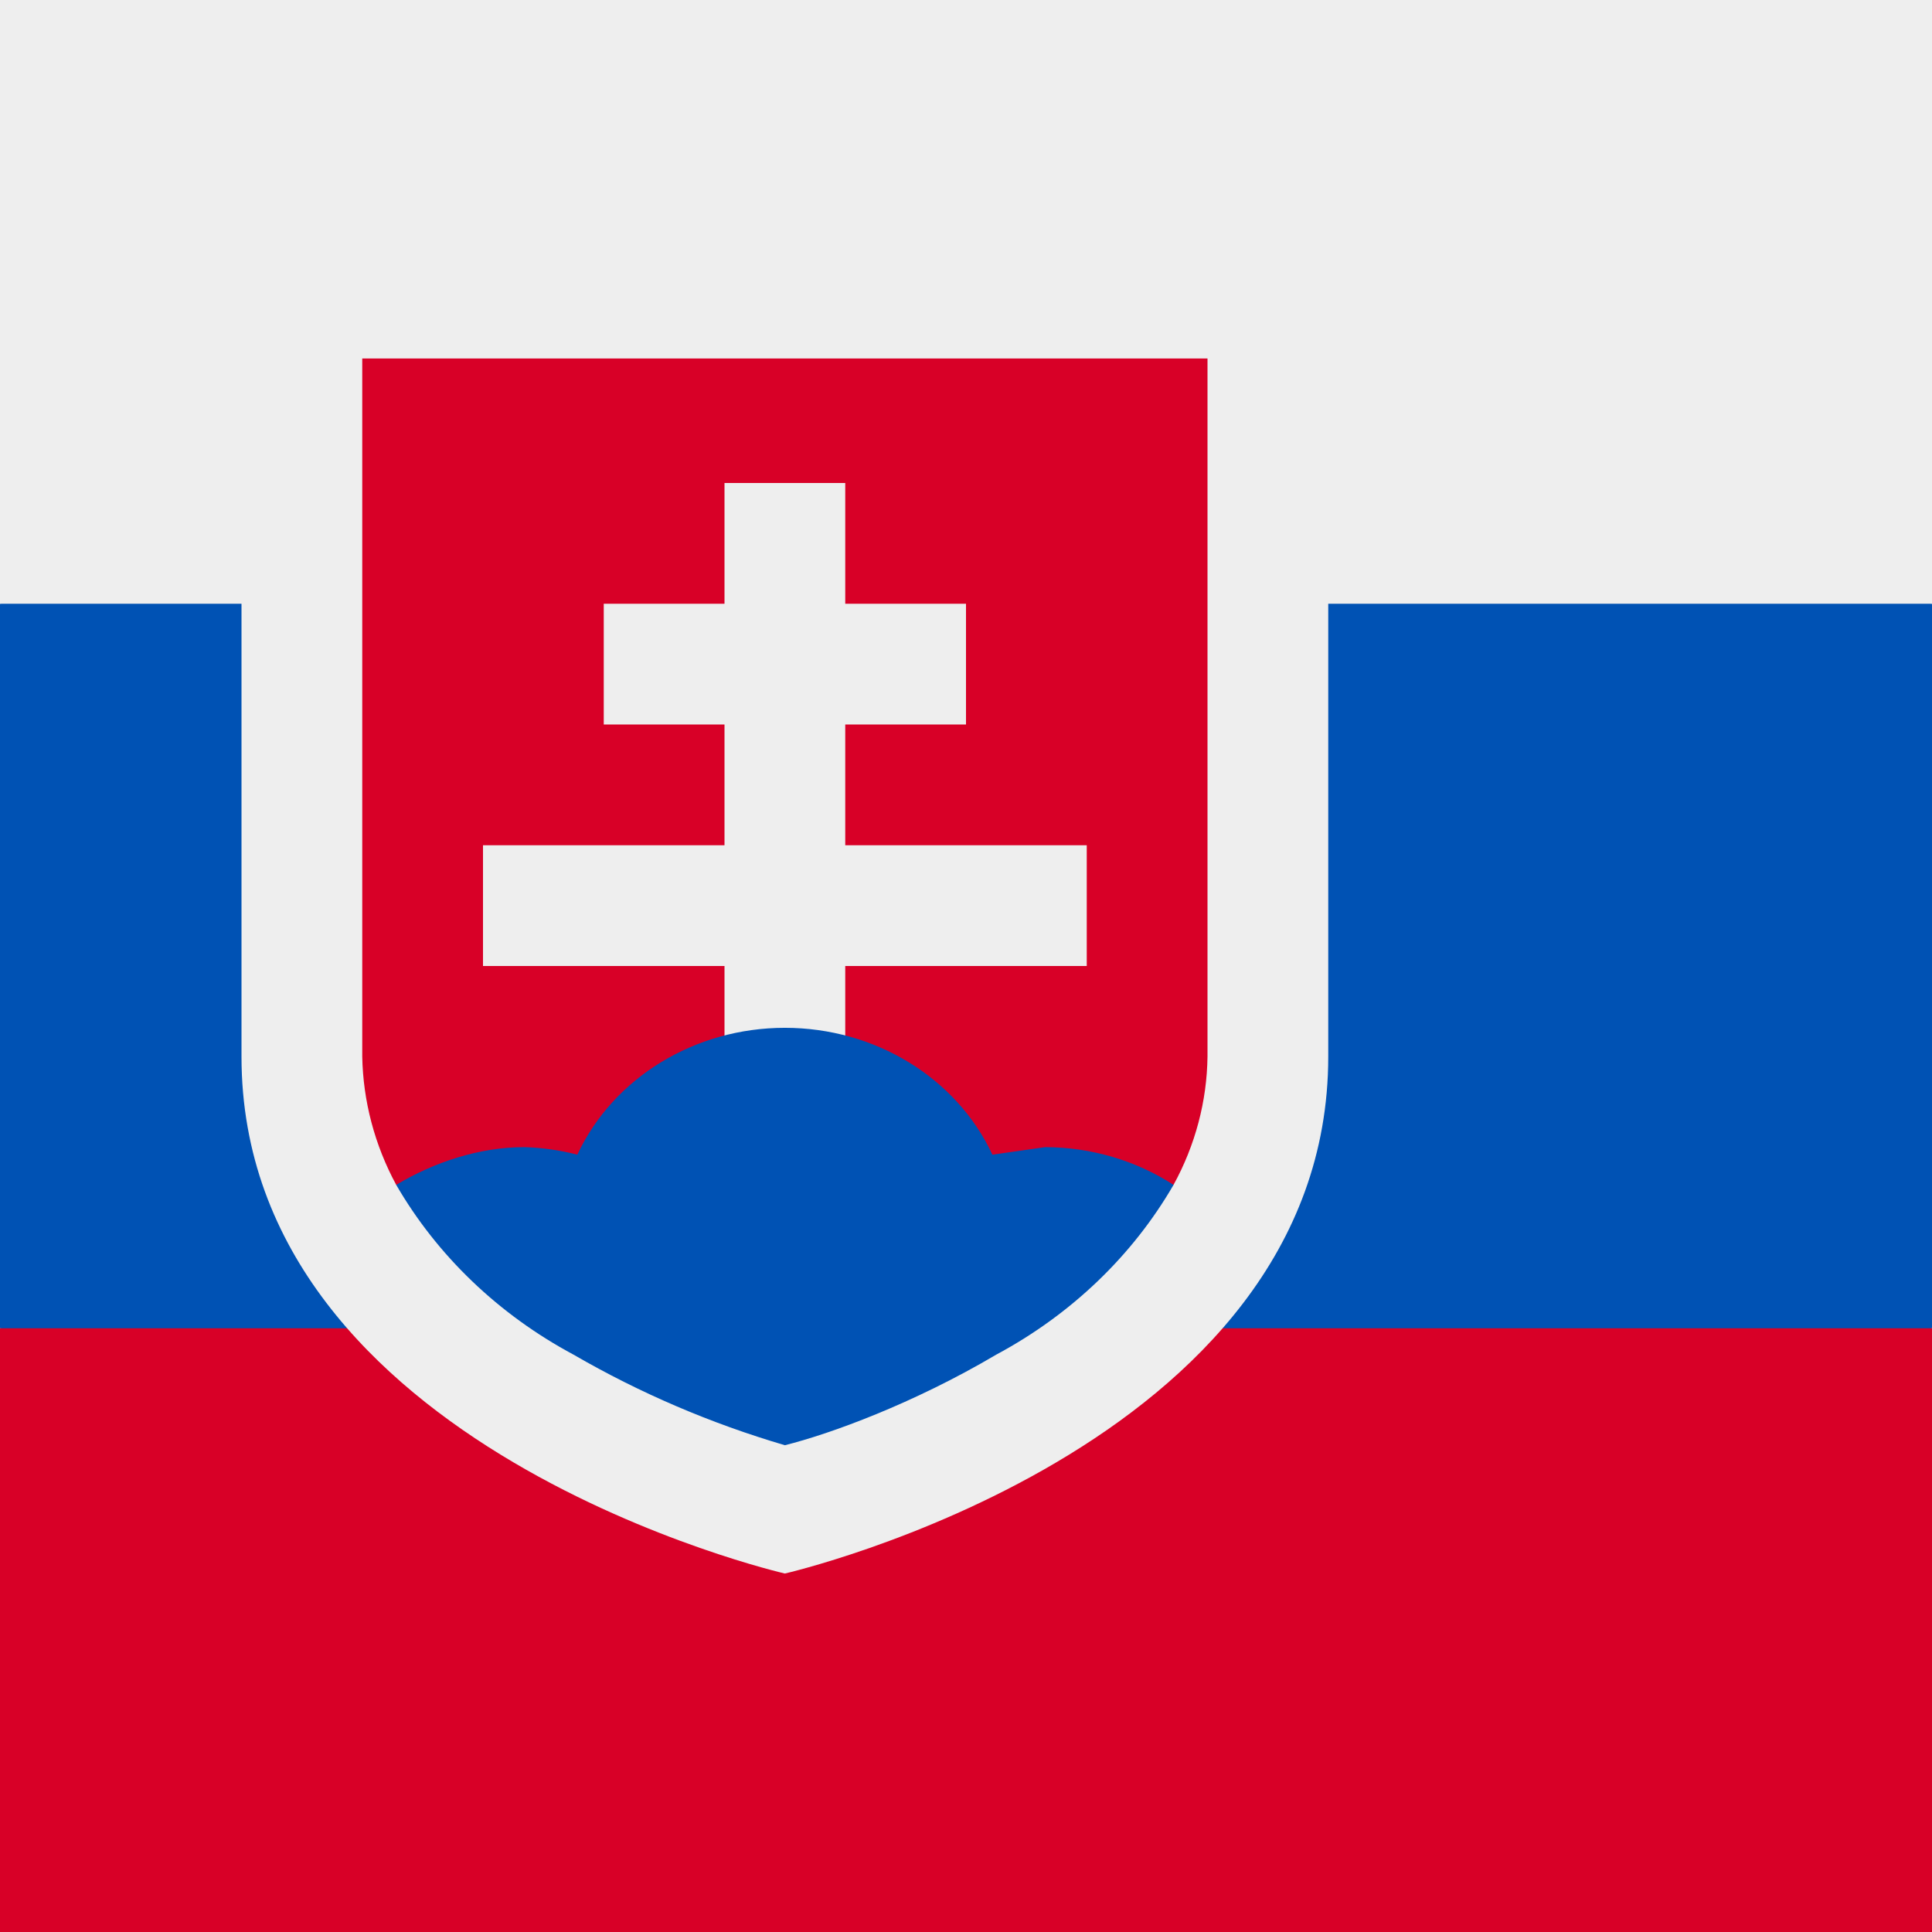
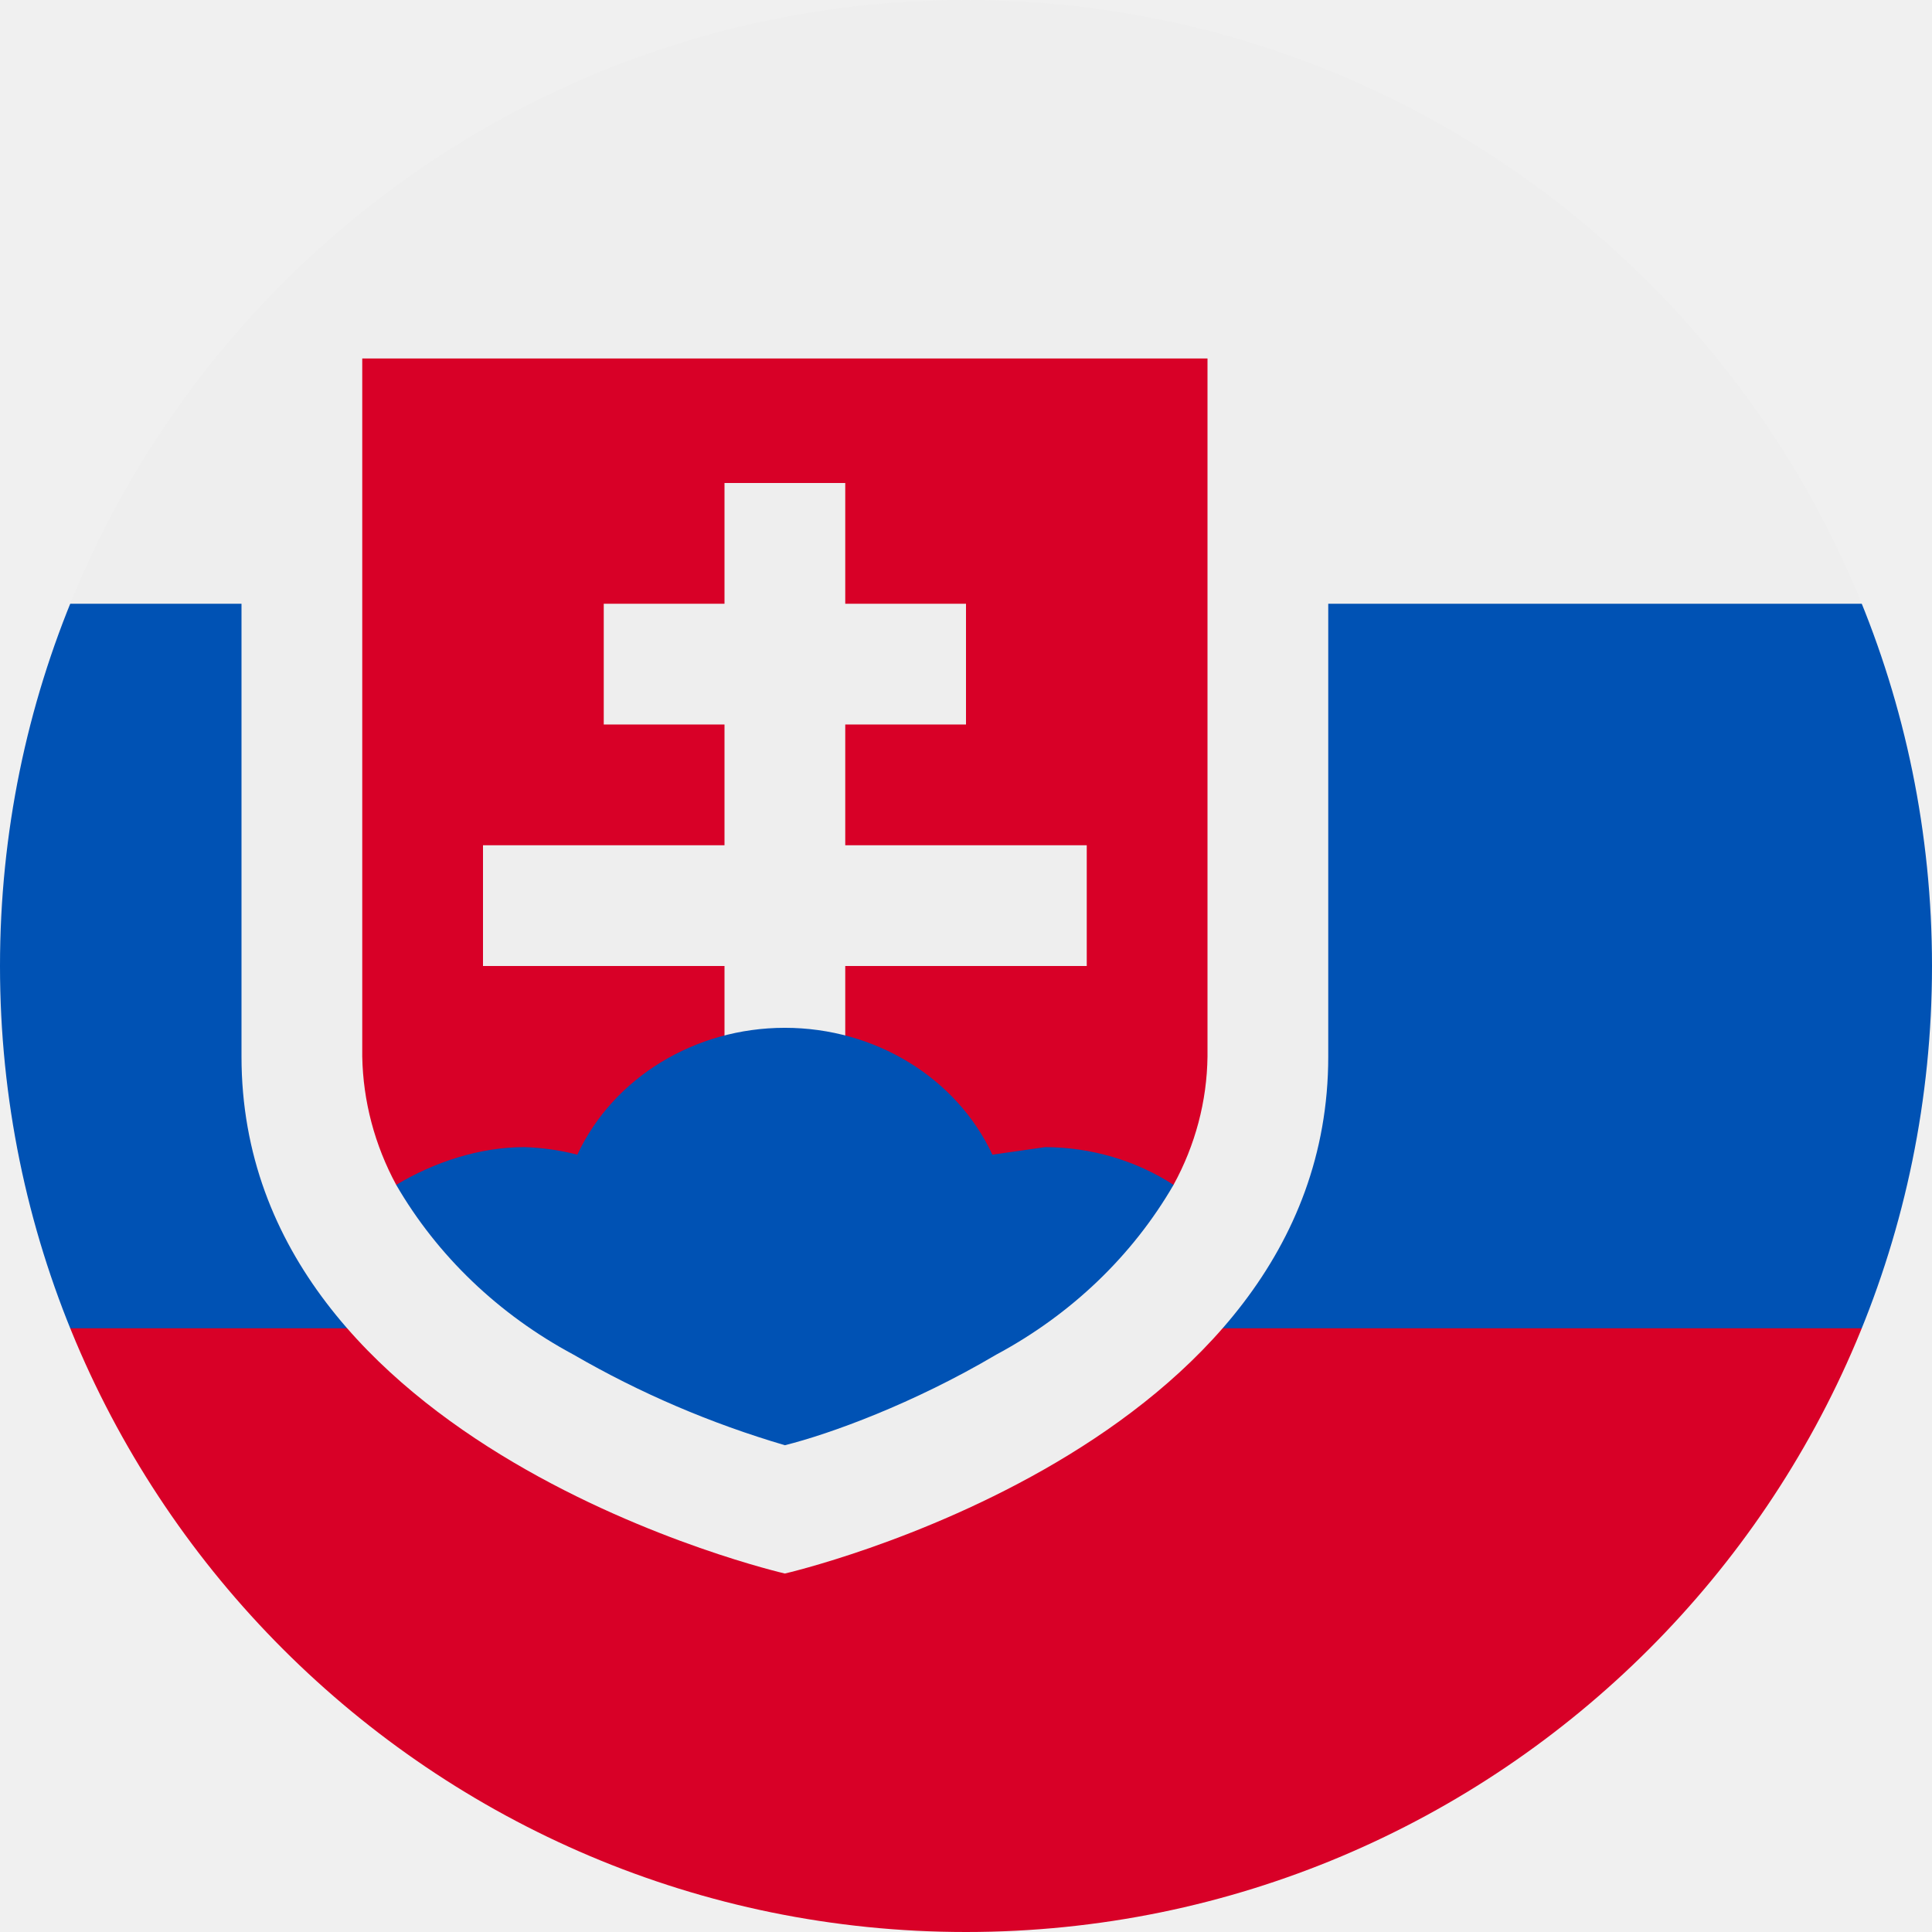
- <svg xmlns="http://www.w3.org/2000/svg" width="512" height="512" style="border-radius:50%" viewBox="0 0 512 512">
-   <path fill="#0052b4" d="m0 160 256-32 256 32v192l-256 32L0 352z" />
-   <path fill="#eee" d="M0 0h512v160H0z" />
-   <path fill="#d80027" d="M0 352h512v160H0z" />
-   <path fill="#eee" d="M64 63v217c0 104 144 137 144 137s144-33 144-137V63z" />
-   <path fill="#d80027" d="M96 95v185a83 78 0 0 0 9 34h206a83 77 0 0 0 9-34V95z" />
-   <path fill="#eee" d="M288 224h-64v-32h32v-32h-32v-32h-32v32h-32v32h32v32h-64v32h64v32h32v-32h64z" />
-   <path fill="#0052b4" d="M152 359a247 231 0 0 0 56 24c12-3 34-11 56-24a123 115 0 0 0 47-45 60 56 0 0 0-34-10l-14 2a60 56 0 0 0-110 0 60 56 0 0 0-14-2c-12 0-24 4-34 10a123 115 0 0 0 47 45z" />
+ <svg xmlns="http://www.w3.org/2000/svg" width="512" height="512" viewBox="0 0 512 512">
+   <mask id="a">
+     <circle cx="256" cy="256" r="256" fill="#fff" />
+   </mask>
+   <g mask="url(#a)">
+     <path fill="#0052b4" d="m0 160 256-32 256 32v192l-256 32L0 352z" />
+     <path fill="#eee" d="M0 0h512v160H0z" />
+     <path fill="#d80027" d="M0 352h512v160H0z" />
+     <path fill="#eee" d="M64 63v217c0 104 144 137 144 137s144-33 144-137V63z" />
+     <path fill="#d80027" d="M96 95v185a83 78 0 0 0 9 34h206a83 77 0 0 0 9-34V95z" />
+     <path fill="#eee" d="M288 224h-64v-32h32v-32h-32v-32h-32v32h-32v32h32v32h-64v32h64v32h32v-32h64z" />
+     <path fill="#0052b4" d="M152 359a247 231 0 0 0 56 24c12-3 34-11 56-24a123 115 0 0 0 47-45 60 56 0 0 0-34-10l-14 2a60 56 0 0 0-110 0 60 56 0 0 0-14-2c-12 0-24 4-34 10a123 115 0 0 0 47 45z" />
+   </g>
</svg>
